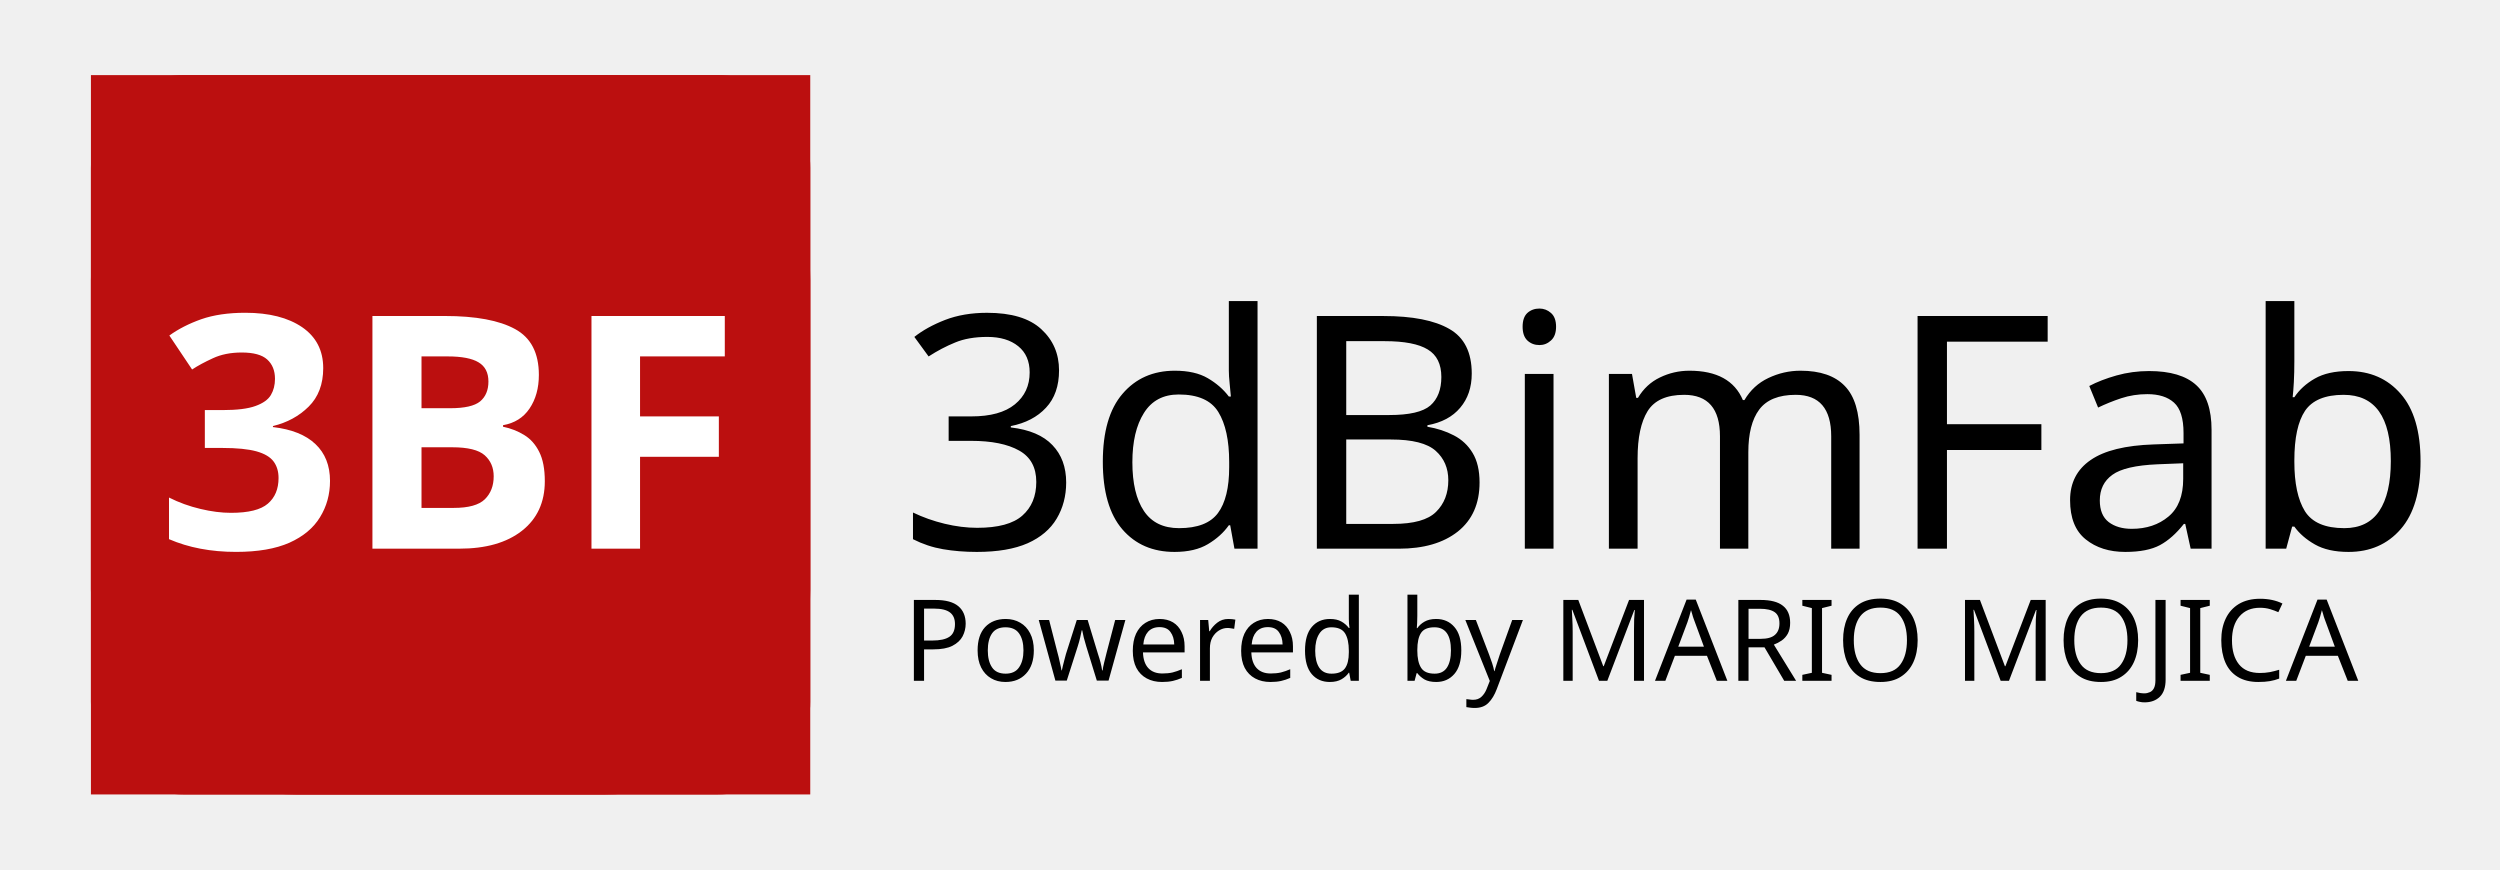
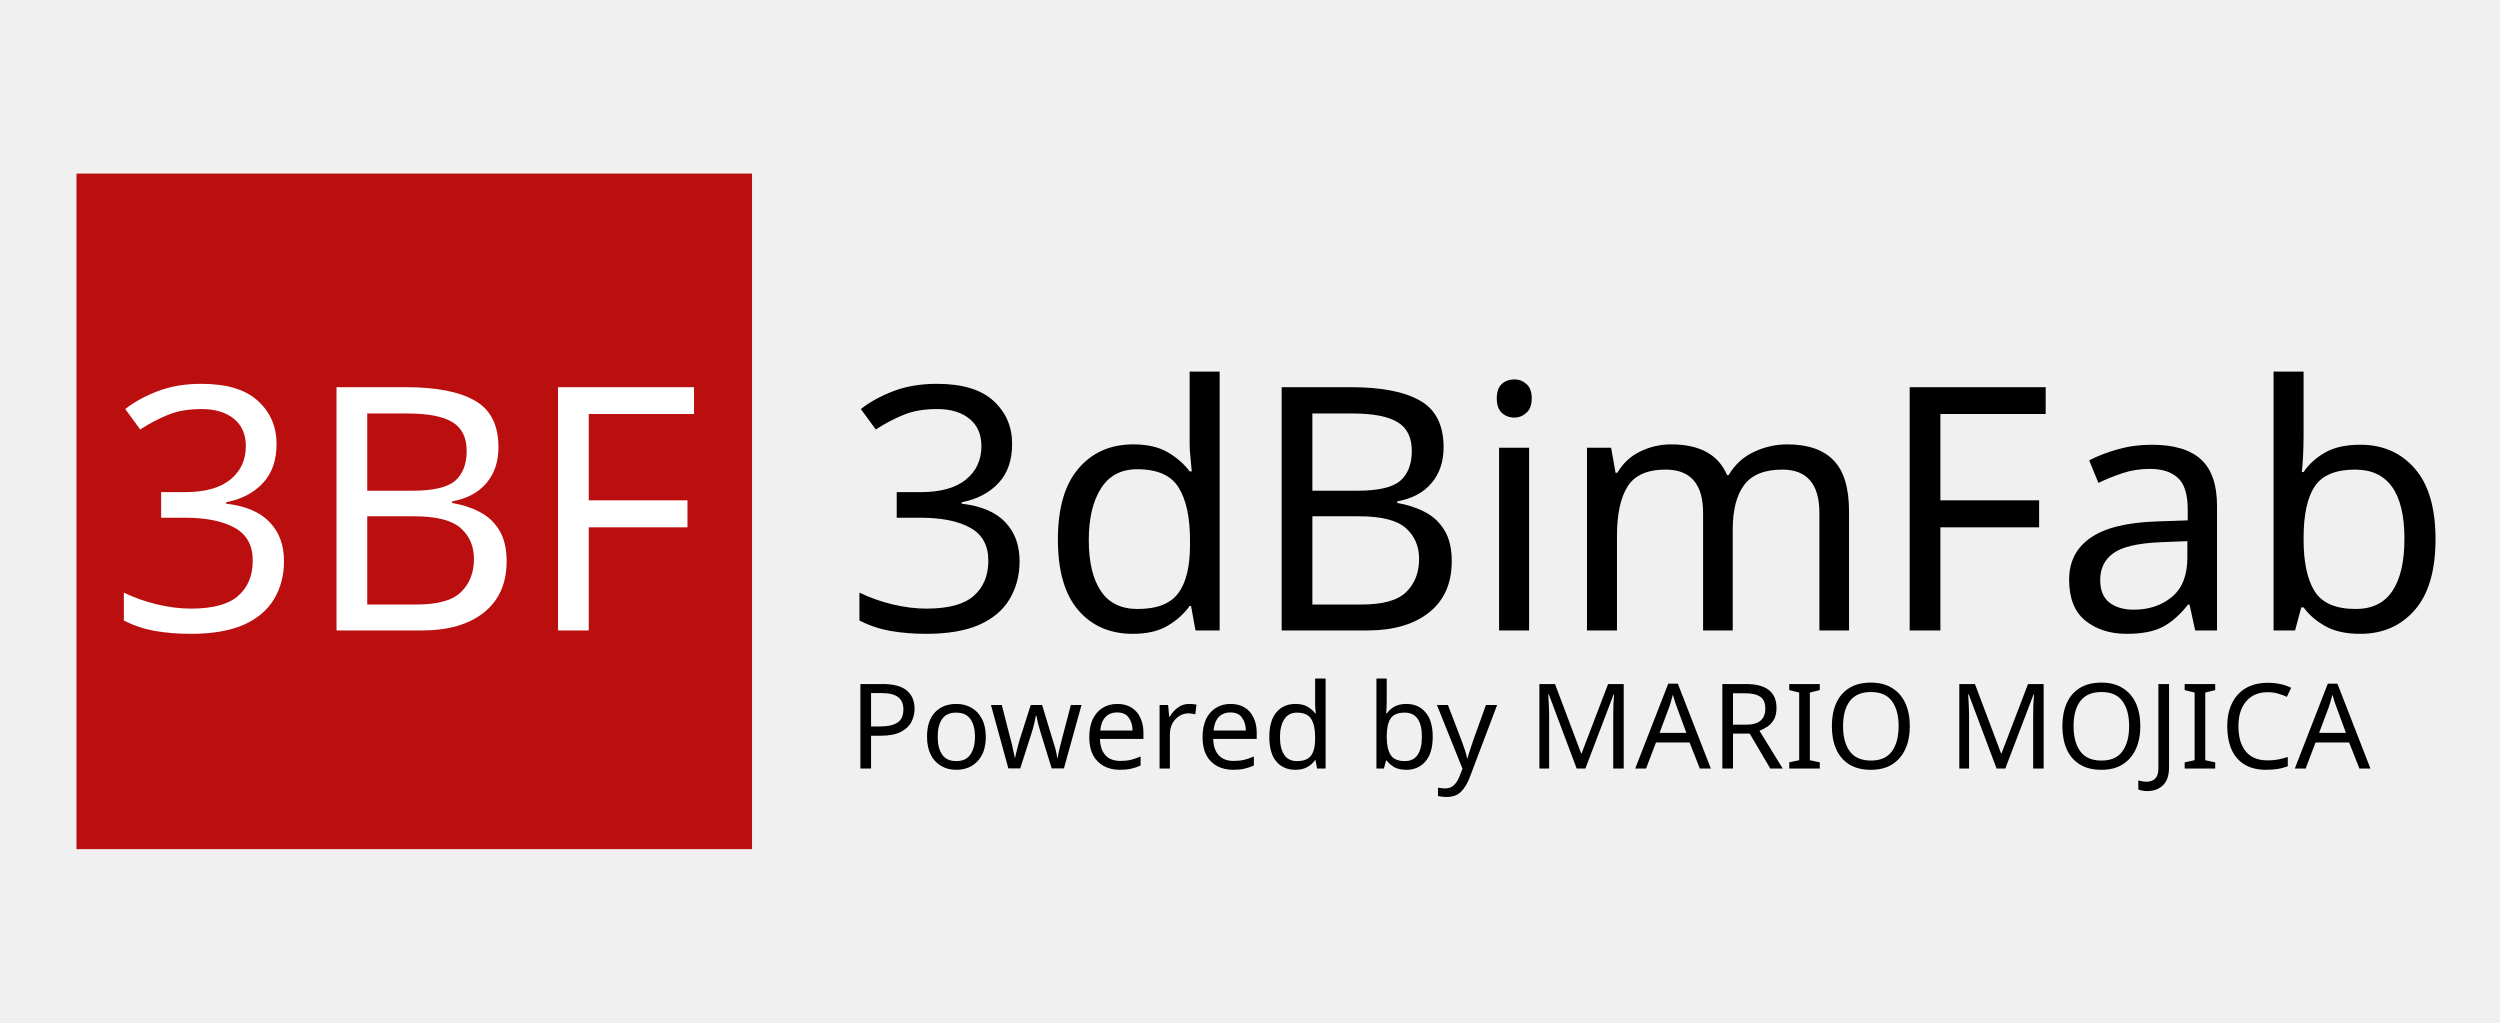
- <svg xmlns="http://www.w3.org/2000/svg" width="230mm" height="80mm" viewBox="0 0 230 80" version="1.1" id="svg1" xml:space="preserve">
-   <defs id="defs1">
-     <clipPath clipPathUnits="userSpaceOnUse" id="clipPath8">
-       <rect style="fill:#bb0f0f;fill-opacity:1;stroke-width:3" id="rect9" width="29.086" height="28.524" x="660.562" y="-143.854" />
-     </clipPath>
-   </defs>
+ <svg xmlns="http://www.w3.org/2000/svg" width="220mm" height="90mm" viewBox="0 0 220 90" version="1.1" id="svg1" xml:space="preserve">
+   <defs id="defs1" />
  <g id="layer1">
    <g id="g4" transform="translate(0.5474736,0.5)">
-       <rect style="fill:none;stroke:none;stroke-width:1.058" id="rect1" width="220" height="90" x="-0.547" y="-0.5" />
-       <g id="g20" transform="translate(8.36501,-5.000004)">
-         <rect style="fill:#bb0f0f;fill-opacity:1;stroke:none;stroke-width:4;stroke-dasharray:none;stroke-opacity:1" id="rect2-9-9-6-9-8" width="66.178" height="66.178" x="-0.547" y="11.411" />
-         <text xml:space="preserve" style="font-style:normal;font-variant:normal;font-weight:normal;font-stretch:normal;font-size:29.986px;font-family:Prompt;-inkscape-font-specification:Prompt;fill:#0088aa;fill-opacity:1;stroke-width:0.683" x="5.494" y="54.98" id="text6122-7">
-           <tspan id="tspan6120-1" style="font-style:normal;font-variant:normal;font-weight:bold;font-stretch:normal;font-size:29.986px;font-family:Prompt;-inkscape-font-specification:'Prompt Bold';fill:#ffffff;fill-opacity:1;stroke-width:0.683" x="5.494" y="54.98">3BF</tspan>
+       <g id="g5" transform="translate(0.6446915)">
+         <rect style="fill:#bb0f0f;fill-opacity:1;stroke:none;stroke-width:4;stroke-dasharray:none;stroke-opacity:1" id="rect2-9-9-6-9-8" width="59.448" height="59.448" x="5.538" y="14.776" />
+         <text xml:space="preserve" style="font-style:normal;font-variant:normal;font-weight:normal;font-stretch:normal;font-size:29.986px;font-family:Prompt;-inkscape-font-specification:Prompt;fill:#0088aa;fill-opacity:1;stroke-width:0.683" x="8.364" y="54.98" id="text6122-7">
+           <tspan id="tspan6120-1" style="font-style:normal;font-variant:normal;font-weight:normal;font-stretch:normal;font-size:29.986px;font-family:Prompt;-inkscape-font-specification:Prompt;fill:#ffffff;fill-opacity:1;stroke-width:0.683" x="8.364" y="54.98">3BF</tspan>
        </text>
-         <text xml:space="preserve" style="font-style:normal;font-variant:normal;font-weight:normal;font-stretch:normal;font-size:29.986px;font-family:Prompt;-inkscape-font-specification:Prompt;fill:#000000;fill-opacity:1;stroke-width:0.683" x="73.737" y="54.98" id="text6122-7-4">
-           <tspan id="tspan6120-1-3" style="font-style:normal;font-variant:normal;font-weight:normal;font-stretch:normal;font-size:29.986px;font-family:Prompt;-inkscape-font-specification:Prompt;fill:#000000;fill-opacity:1;stroke-width:0.683" x="73.737" y="54.98">3dBimFab</tspan>
+         <text xml:space="preserve" style="font-style:normal;font-variant:normal;font-weight:normal;font-stretch:normal;font-size:29.986px;font-family:Prompt;-inkscape-font-specification:Prompt;fill:#000000;fill-opacity:1;stroke-width:0.683" x="73.092" y="54.98" id="text6122-7-4">
+           <tspan id="tspan6120-1-3" style="font-style:normal;font-variant:normal;font-weight:normal;font-stretch:normal;font-size:29.986px;font-family:Prompt;-inkscape-font-specification:Prompt;fill:#000000;fill-opacity:1;stroke-width:0.683" x="73.092" y="54.98">3dBimFab</tspan>
        </text>
-         <text xml:space="preserve" style="font-style:normal;font-variant:normal;font-weight:normal;font-stretch:normal;font-size:10.415px;font-family:Prompt;-inkscape-font-specification:'Prompt, Normal';font-variant-ligatures:normal;font-variant-caps:normal;font-variant-numeric:normal;font-variant-east-asian:normal;fill:#94a3b8;fill-opacity:1;stroke-width:0.683" x="74.15" y="67.132" id="text6122-7-4-4">
-           <tspan id="tspan3" x="74.15" y="67.132" style="fill:#000000;fill-opacity:1;stroke-width:0.683">Powered by MARIO MOJICA</tspan>
+         <text xml:space="preserve" style="font-style:normal;font-variant:normal;font-weight:normal;font-stretch:normal;font-size:10.415px;font-family:Prompt;-inkscape-font-specification:'Prompt, Normal';font-variant-ligatures:normal;font-variant-caps:normal;font-variant-numeric:normal;font-variant-east-asian:normal;fill:#94a3b8;fill-opacity:1;stroke-width:0.683" x="73.506" y="67.132" id="text6122-7-4-4">
+           <tspan id="tspan3" x="73.506" y="67.132" style="fill:#000000;fill-opacity:1;stroke-width:0.683">Powered by MARIO MOJICA</tspan>
        </text>
-         <rect style="fill:#bb0f0f;fill-opacity:1;stroke-width:3" id="rect6" width="66.178" height="66.178" x="-0.547" y="11.411" rx="8.527" ry="8.527" />
-         <g id="g14" transform="translate(74.26878,0.00485134)">
-           <rect style="fill:#bb0f0f;fill-opacity:1;stroke-width:3" id="rect6-1" width="66.178" height="66.178" x="-74.816" y="11.406" rx="18.872" ry="18.872" />
-           <text xml:space="preserve" style="font-style:normal;font-variant:normal;font-weight:normal;font-stretch:normal;font-size:29.986px;font-family:Prompt;-inkscape-font-specification:Prompt;fill:#0088aa;fill-opacity:1;stroke-width:0.683" x="-68.775" y="54.975" id="text6122-7-7">
-             <tspan id="tspan6120-1-1" style="font-style:normal;font-variant:normal;font-weight:bold;font-stretch:normal;font-size:29.986px;font-family:Prompt;-inkscape-font-specification:'Prompt Bold';fill:#ffffff;fill-opacity:1;stroke-width:0.683" x="-68.775" y="54.975">3BF</tspan>
-           </text>
-         </g>
      </g>
    </g>
  </g>
</svg>
